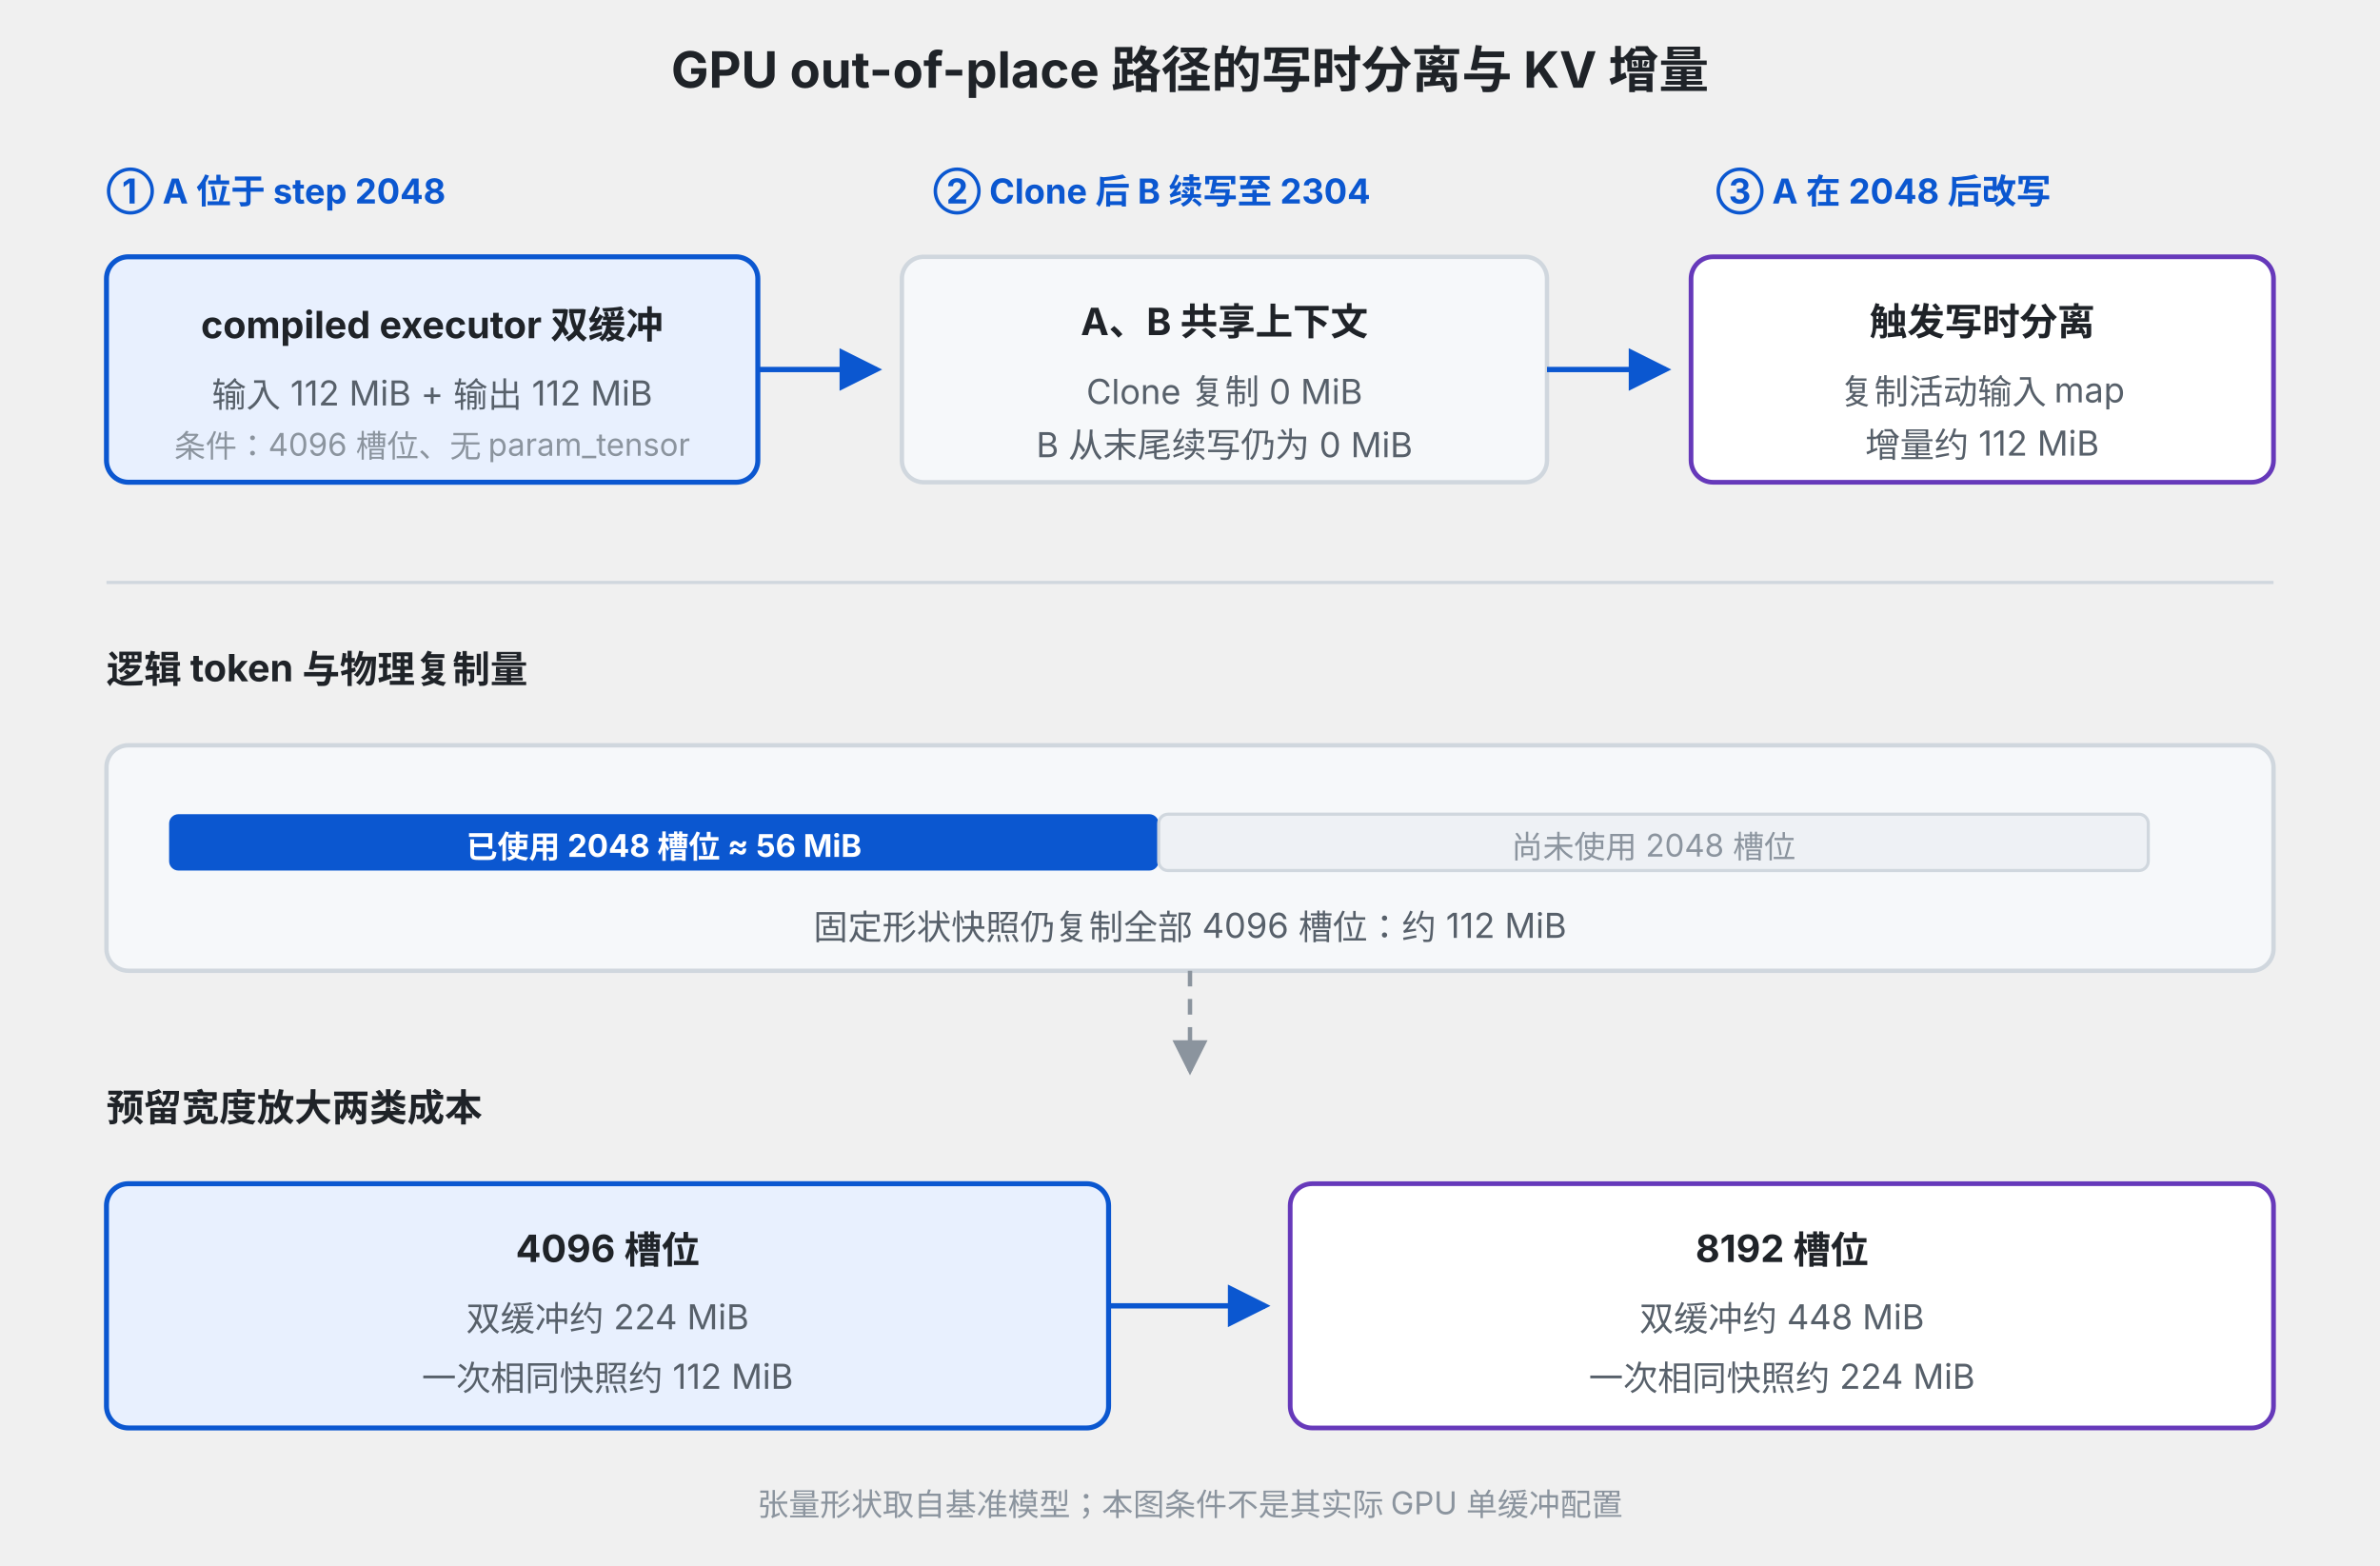
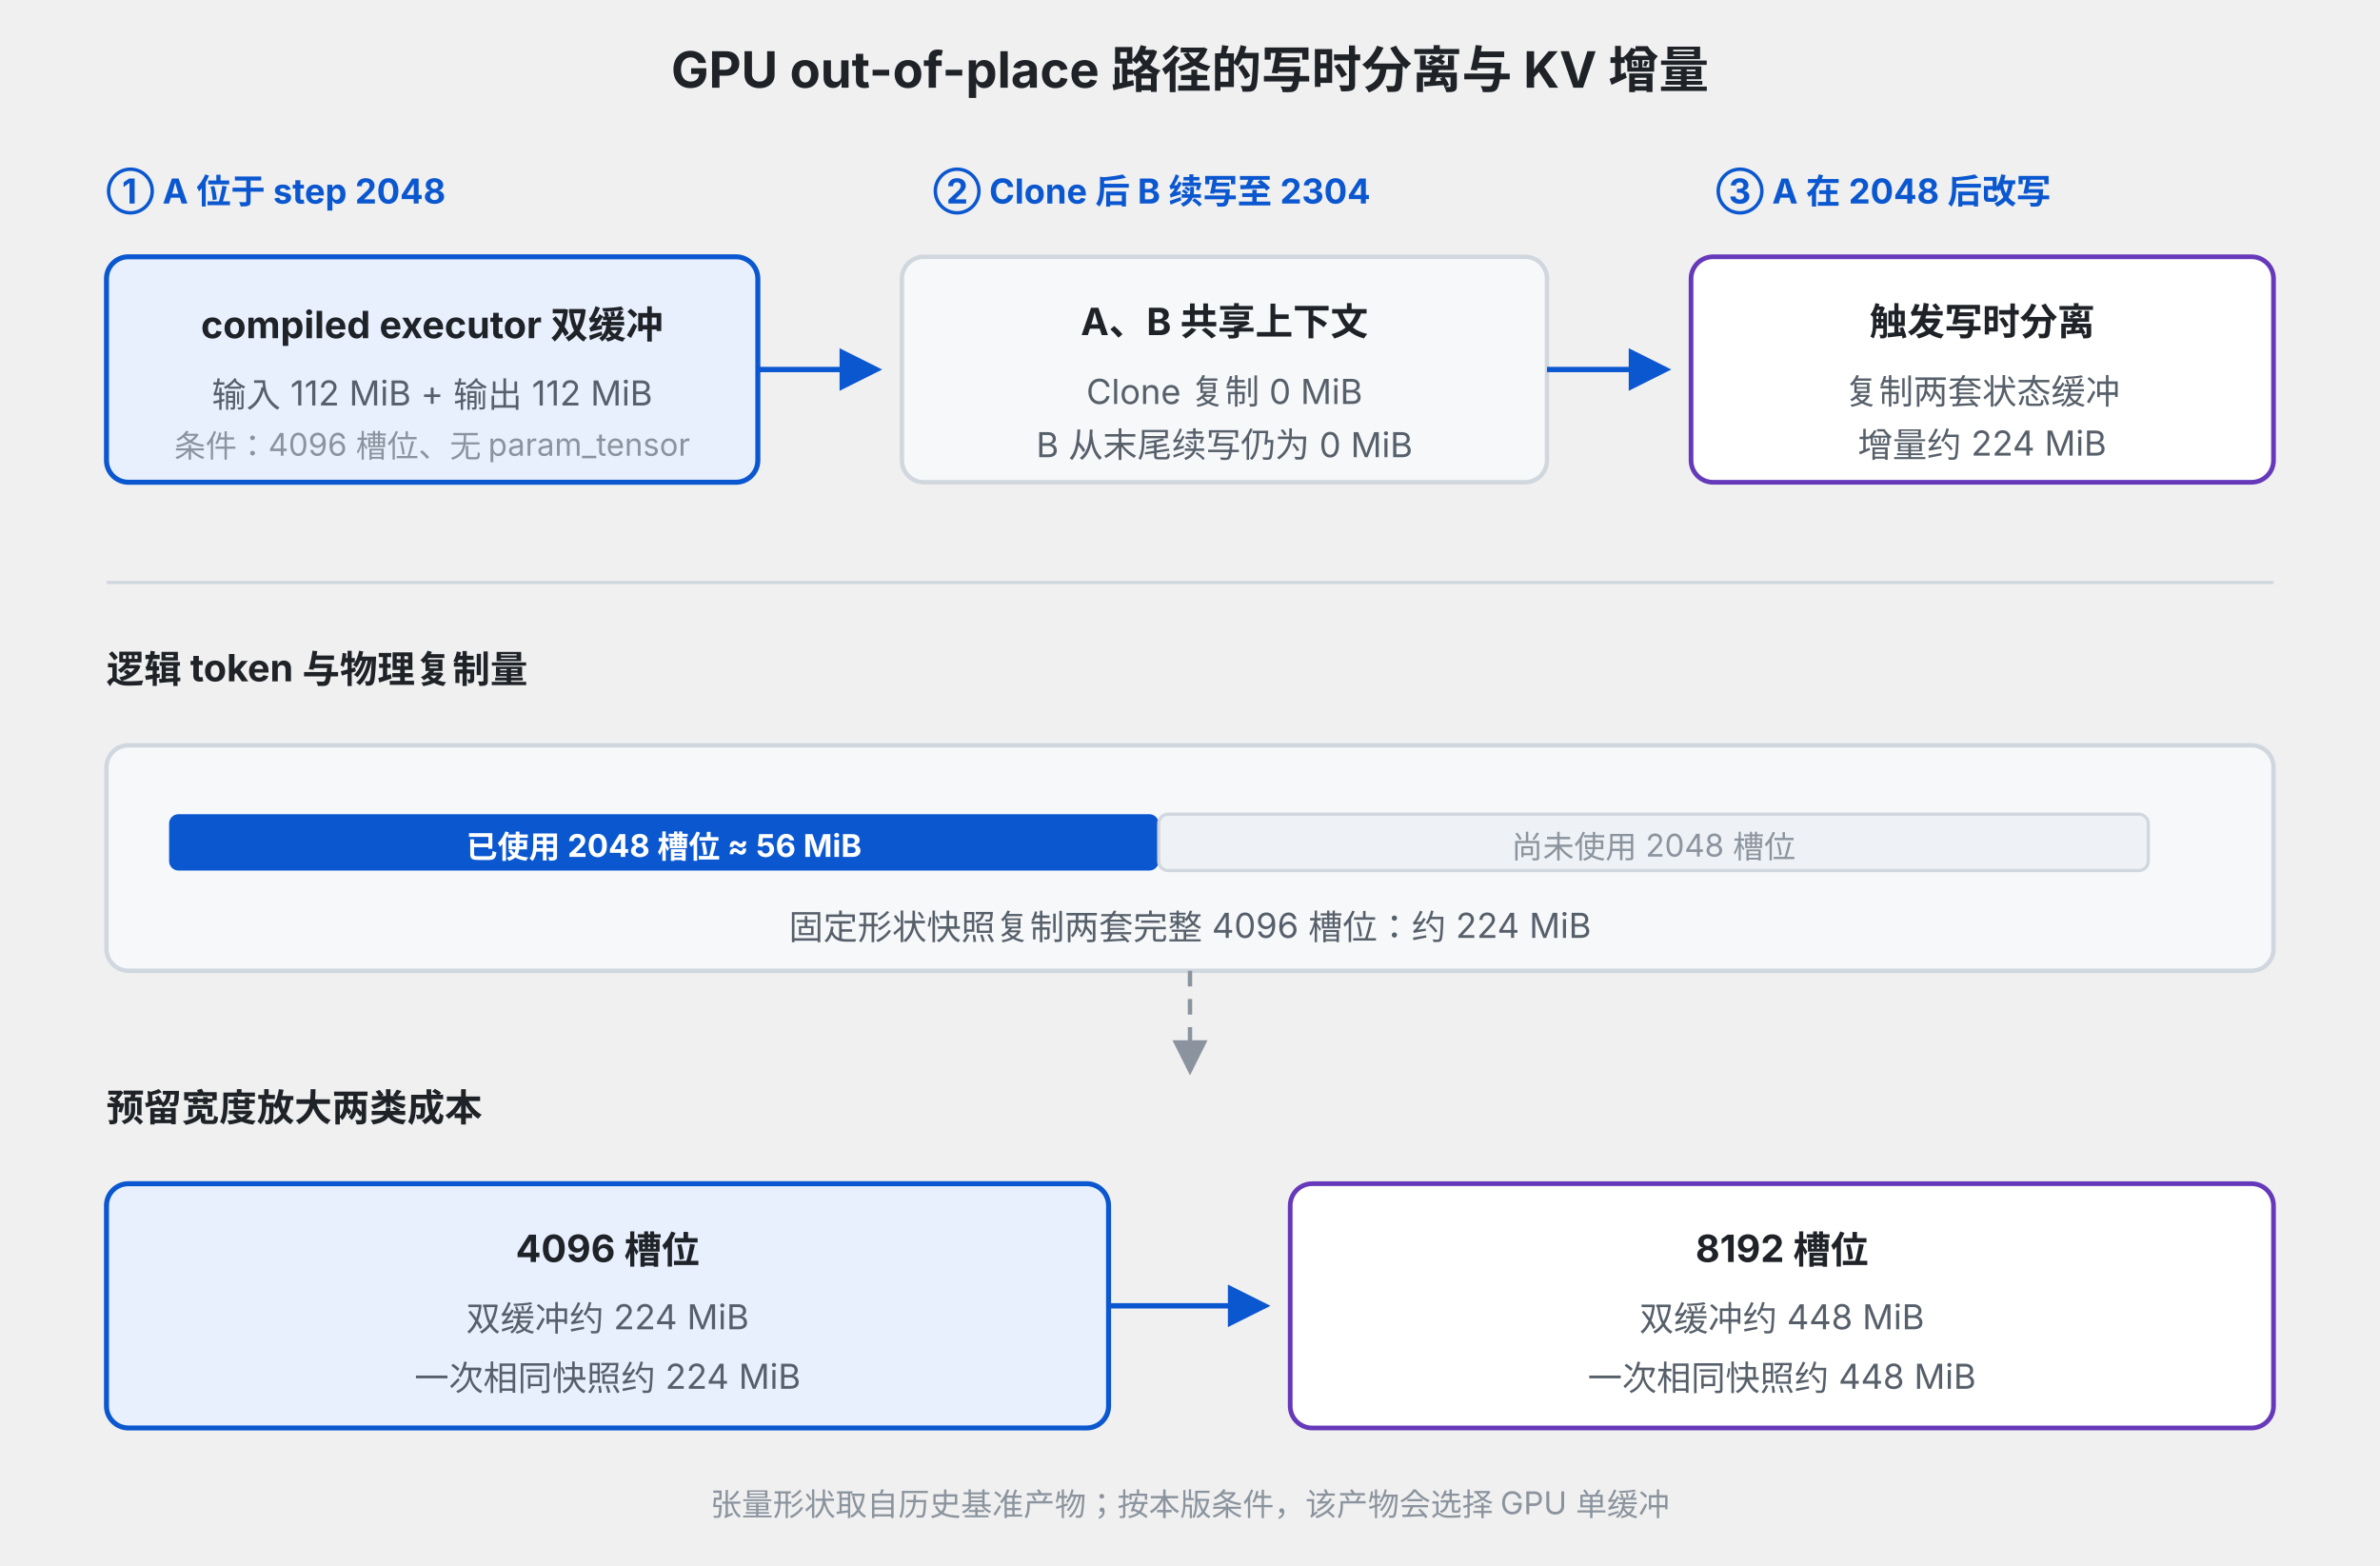
<svg xmlns="http://www.w3.org/2000/svg" viewBox="0 0 760 500" width="760" height="500" role="img" aria-label="条件化 GPU out-of-place 路径中，公共前缀分支、最长分支续写与较短分支写时分离的 KV 容量变化">
  <defs>
    <style>
      text { font-family: -apple-system, "PingFang SC", "Microsoft YaHei", sans-serif; }
      .title { fill: var(--fig-text, #1f2328); font-size: 16px; font-weight: 700; }
      .label { fill: var(--fig-text, #1f2328); font-size: 12px; font-weight: 700; }
      .soft { fill: var(--fig-text-soft, #57606a); font-size: 11px; }
      .dim { fill: var(--fig-text-dim, #8b949e); font-size: 10px; }
      .blue { fill: var(--fig-accent, #0b57d0); font-size: 11px; font-weight: 700; }
      .box { fill: var(--fig-surface, #f6f8fa); stroke: var(--fig-border, #d0d7de); stroke-width: 1.4; }
      .active { fill: var(--fig-accent-soft, #e8f0fe); stroke: var(--fig-accent, #0b57d0); stroke-width: 1.6; }
      .copy { fill: var(--fig-bg, #ffffff); stroke: var(--fig-accent-2, #6639ba); stroke-width: 1.5; }
      .edge { stroke: var(--fig-accent, #0b57d0); stroke-width: 1.7; fill: none; }
      .dash { stroke: var(--fig-text-dim, #8b949e); stroke-width: 1.4; stroke-dasharray: 5 4; fill: none; }
      .rule { stroke: var(--fig-border, #d0d7de); stroke-width: 1; }
    </style>
    <marker id="f62-arrow" orient="auto" markerWidth="8" markerHeight="8" refX="7" refY="4">
      <path d="M0,0 L8,4 L0,8 z" fill="var(--fig-accent, #0b57d0)" />
    </marker>
    <marker id="f62-arrow-dim" orient="auto" markerWidth="8" markerHeight="8" refX="7" refY="4">
      <path d="M0,0 L8,4 L0,8 z" fill="var(--fig-text-dim, #8b949e)" />
    </marker>
  </defs>
  <text class="title" x="380" y="28" text-anchor="middle">GPU out-of-place 路径的写时分离与 KV 增量</text>
  <text class="blue" x="34" y="65">① A 位于 step 2048</text>
  <rect class="active" x="34" y="82" width="208" height="72" rx="7" />
  <text class="label" x="138" y="108" text-anchor="middle">compiled executor 双缓冲</text>
  <text class="soft" x="138" y="130" text-anchor="middle">输入 112 MiB + 输出 112 MiB</text>
  <text class="dim" x="138" y="146" text-anchor="middle">条件：4096 槽位、无 param_tensor</text>
  <path class="edge" d="M242,118 H280" marker-end="url(#f62-arrow)" />
  <text class="blue" x="298" y="65">② Clone 后 B 续写至 2304</text>
  <rect class="box" x="288" y="82" width="206" height="72" rx="7" />
  <text class="label" x="391" y="107" text-anchor="middle">A、B 共享上下文</text>
  <text class="soft" x="391" y="129" text-anchor="middle">Clone 复制 0 MiB</text>
  <text class="soft" x="391" y="146" text-anchor="middle">B 从末尾续写仍为 0 MiB</text>
  <path class="edge" d="M494,118 H532" marker-end="url(#f62-arrow)" />
  <text class="blue" x="548" y="65">③ A 在 2048 后改写</text>
  <rect class="copy" x="540" y="82" width="186" height="72" rx="7" />
  <text class="label" x="633" y="107" text-anchor="middle">触发写时分离</text>
-   <text class="soft" x="633" y="129" text-anchor="middle">复制活动输入 map</text>
-   <text class="soft" x="633" y="146" text-anchor="middle">增量约 112 MiB</text>
+   <text class="soft" x="633" y="129" text-anchor="middle">复制两套状态缓冲</text>
+   <text class="soft" x="633" y="146" text-anchor="middle">增量约 224 MiB</text>
  <line class="rule" x1="34" y1="186" x2="726" y2="186" />
  <text class="label" x="34" y="218">逻辑 token 与物理复制量</text>
  <rect class="box" x="34" y="238" width="692" height="72" rx="7" />
  <rect x="54" y="260" width="316" height="18" rx="3" fill="var(--fig-accent, #0b57d0)" />
  <rect x="370" y="260" width="316" height="18" rx="3" fill="var(--fig-surface-2, #eef1f5)" stroke="var(--fig-border, #d0d7de)" />
  <text x="212" y="274" text-anchor="middle" fill="#ffffff" style="font-size:10px;font-weight:700">已使用 2048 槽位 ≈ 56 MiB</text>
  <text class="dim" x="528" y="274" text-anchor="middle">尚未使用 2048 槽位</text>
-   <text class="soft" x="380" y="300" text-anchor="middle">固定形状快照仍复制全部 4096 槽位：约 112 MiB</text>
+   <text class="soft" x="380" y="300" text-anchor="middle">固定形状快照复制两套完整 4096 槽位：约 224 MiB</text>
  <path class="dash" d="M380,310 V342" marker-end="url(#f62-arrow-dim)" />
  <text class="label" x="34" y="358">预留宽度放大两类成本</text>
  <rect class="active" x="34" y="378" width="320" height="78" rx="7" />
  <text class="label" x="194" y="403" text-anchor="middle">4096 槽位</text>
  <text class="soft" x="194" y="425" text-anchor="middle">双缓冲约 224 MiB</text>
-   <text class="soft" x="194" y="444" text-anchor="middle">一次相同快照约 112 MiB</text>
+   <text class="soft" x="194" y="444" text-anchor="middle">一次相同快照约 224 MiB</text>
  <path class="edge" d="M354,417 H404" marker-end="url(#f62-arrow)" />
  <rect class="copy" x="412" y="378" width="314" height="78" rx="7" />
  <text class="label" x="569" y="403" text-anchor="middle">8192 槽位</text>
  <text class="soft" x="569" y="425" text-anchor="middle">双缓冲约 448 MiB</text>
-   <text class="soft" x="569" y="444" text-anchor="middle">一次相同快照约 224 MiB</text>
-   <text class="dim" x="380" y="484" text-anchor="middle">张量形状取自基准模型；本图条件不是其实际 GPU 单缓冲配置</text>
+   <text class="soft" x="569" y="444" text-anchor="middle">一次相同快照约 448 MiB</text>
+   <text class="dim" x="380" y="484" text-anchor="middle">张量形状取自历史基准产物；按本版条件，该产物会选择 GPU 单缓冲</text>
</svg>
